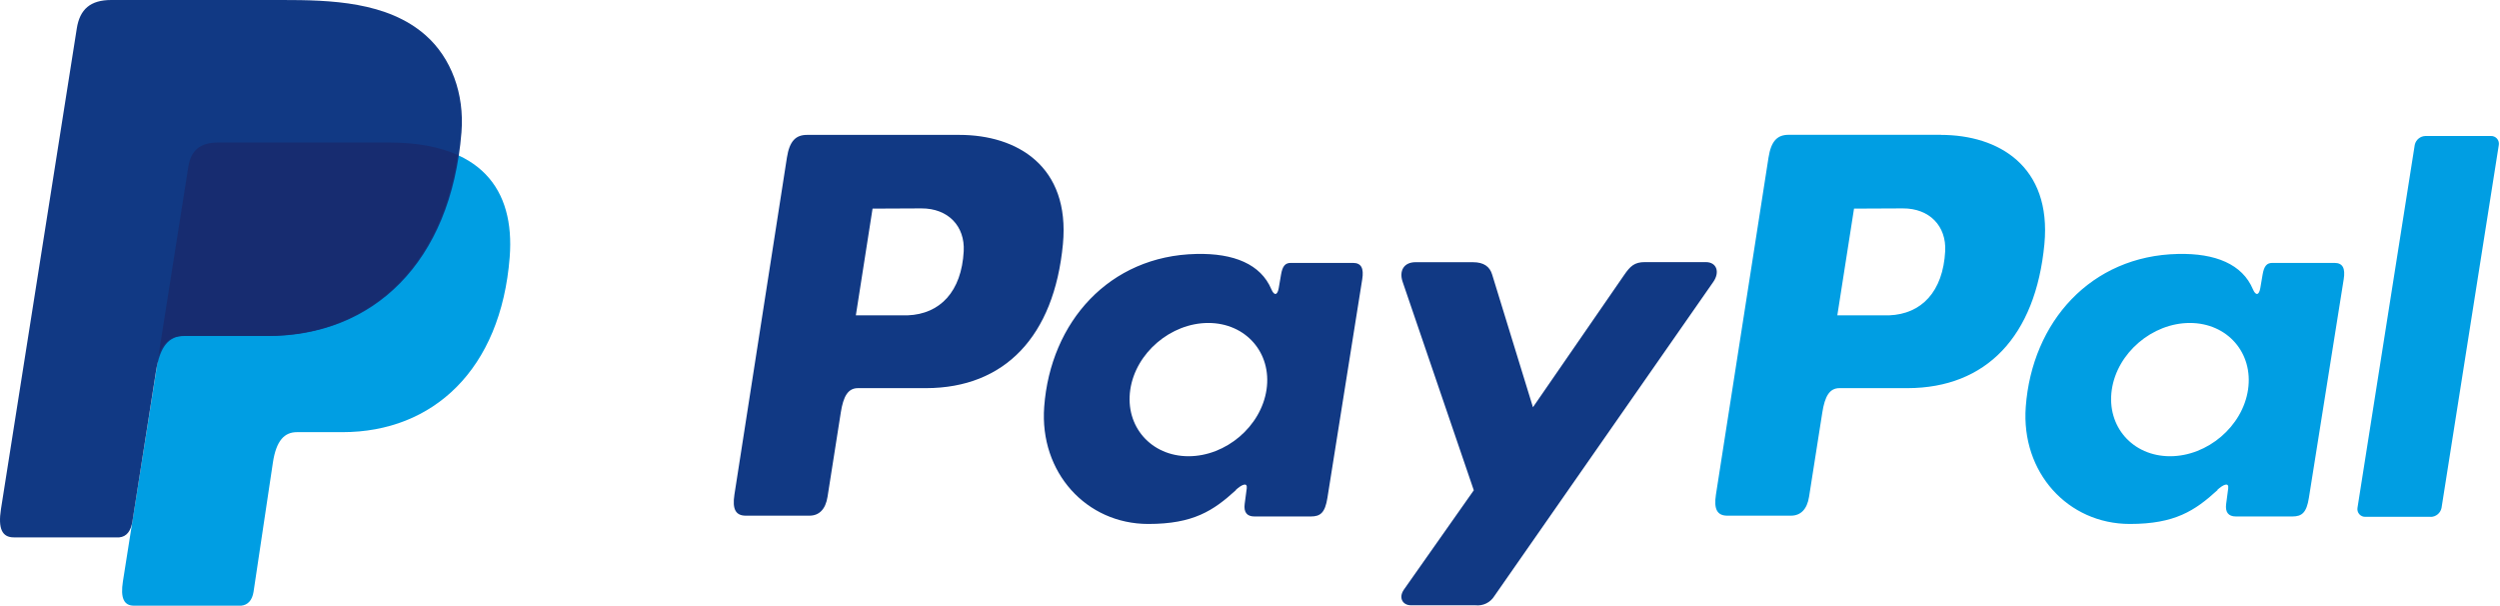
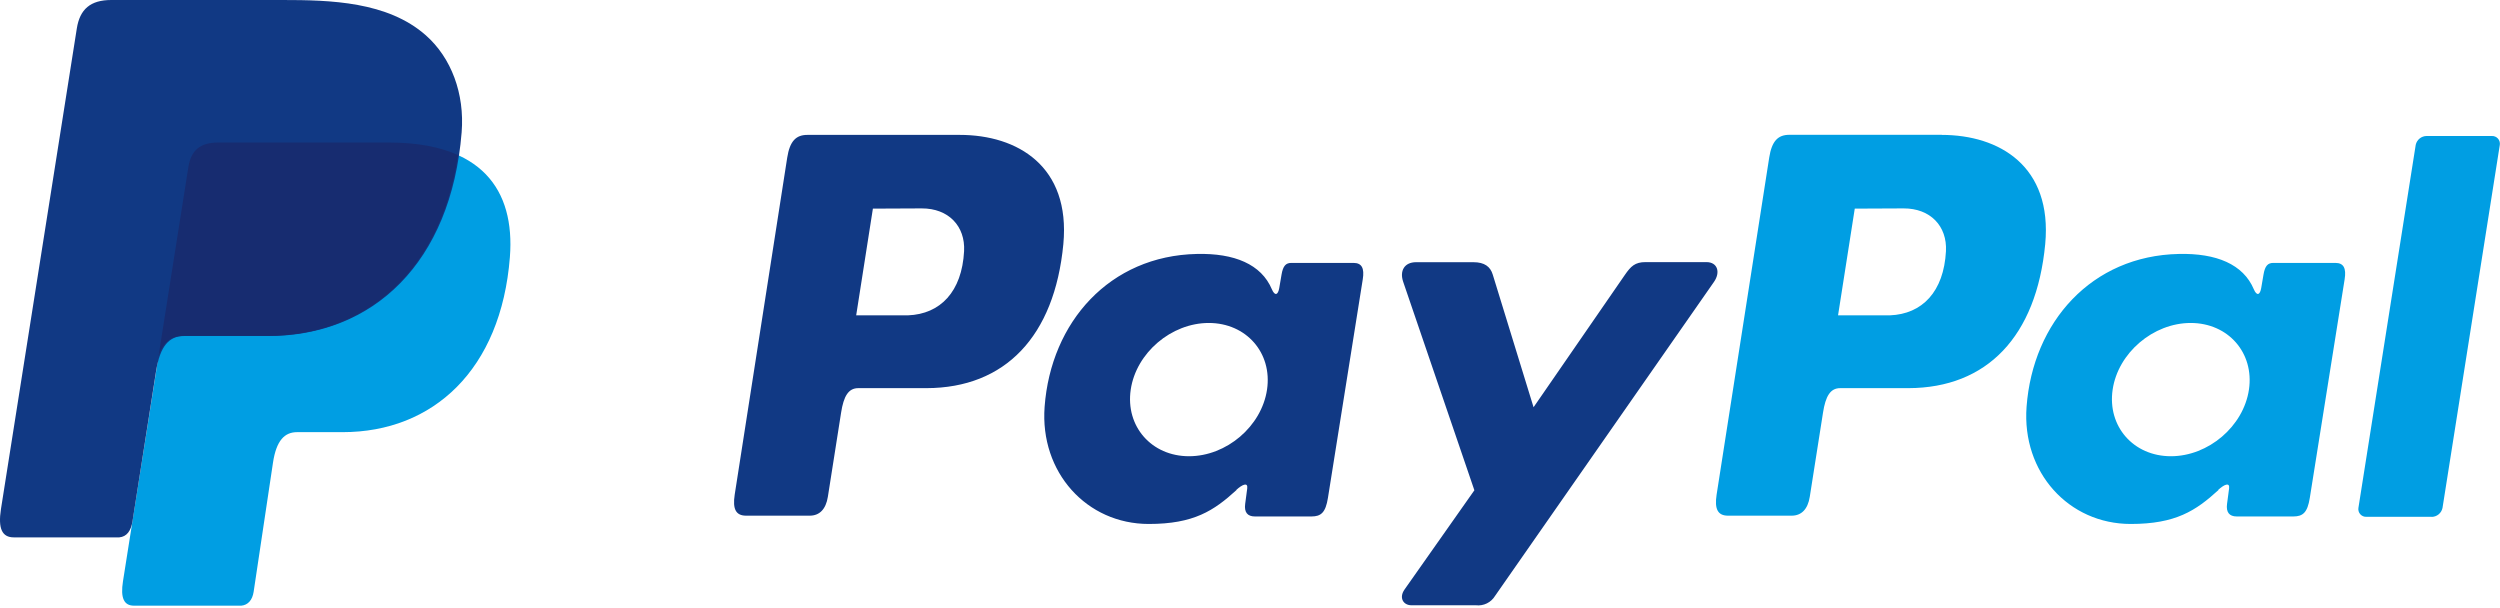
- <svg xmlns="http://www.w3.org/2000/svg" id="Layer_1" data-name="Layer 1" viewBox="0 0 566.93 137.35">
-   <defs>
-     <style>.cls-1{fill:#009ee3;}.cls-1,.cls-2,.cls-3{fill-rule:evenodd;}.cls-2{fill:#113984;}.cls-3{fill:#172c70;}</style>
-   </defs>
-   <path class="cls-1" d="M192.95,386.87h38.74c20.8,0,28.63,10.53,27.42,26-2,25.54-17.44,39.67-37.92,39.67H210.85c-2.81,0-4.7,1.86-5.46,6.9L201,488.74c-0.29,1.9-1.29,3-2.79,3.15H173.87c-2.29,0-3.1-1.75-2.5-5.54l14.84-93.93C186.79,388.66,188.85,386.87,192.95,386.87Z" transform="translate(-143.48 -354.54)" />
-   <path class="cls-2" d="M361.14,385.13c13.07,0,25.13,7.09,23.48,24.76-2,21-13.25,32.62-31,32.67H338.11c-2.23,0-3.31,1.82-3.89,5.55l-3,19.07c-0.45,2.88-1.93,4.3-4.11,4.3H312.68c-2.3,0-3.1-1.47-2.59-4.76L322,390.29c0.59-3.76,2-5.16,4.57-5.16h34.54Zm-23.5,40.92h11.75c7.35-.28,12.23-5.37,12.72-14.55,0.3-5.67-3.53-9.73-9.62-9.7l-11.06.05-3.79,24.2h0Zm86.21,39.58c1.32-1.2,2.66-1.82,2.47-.34l-0.47,3.54c-0.24,1.85.49,2.83,2.21,2.83h12.82c2.16,0,3.21-.87,3.74-4.21l7.9-49.58c0.4-2.49-.21-3.71-2.1-3.71H436.32c-1.27,0-1.89.71-2.22,2.65l-0.52,3.05c-0.27,1.59-1,1.87-1.68.27-2.39-5.66-8.49-8.2-17-8-19.77.41-33.1,15.42-34.53,34.66-1.1,14.88,9.56,26.57,23.62,26.57,10.2,0,14.76-3,19.9-7.7h0ZM413.11,458c-8.51,0-14.44-6.79-13.21-15.11s9.19-15.11,17.7-15.11,14.44,6.79,13.21,15.11S421.63,458,413.11,458h0Zm64.5-44h-13c-2.68,0-3.77,2-2.92,4.46l16.14,47.26L462,488.21c-1.33,1.88-.3,3.59,1.57,3.59h14.61a4.47,4.47,0,0,0,4.34-2.13l49.64-71.2c1.53-2.19.81-4.49-1.7-4.49H516.63c-2.37,0-3.32.94-4.68,2.91l-20.7,30L482,416.82C481.46,415,480.11,414,477.62,414Z" transform="translate(-143.48 -354.54)" />
-   <path class="cls-1" d="M583.8,385.13c13.07,0,25.13,7.09,23.48,24.76-2,21-13.25,32.62-31,32.67H560.78c-2.23,0-3.31,1.82-3.89,5.55l-3,19.07c-0.45,2.88-1.93,4.3-4.11,4.3H535.35c-2.3,0-3.1-1.47-2.59-4.76l11.93-76.45c0.59-3.76,2-5.16,4.57-5.16H583.8Zm-23.5,40.92h11.75c7.35-.28,12.23-5.37,12.72-14.55,0.3-5.67-3.53-9.73-9.62-9.7l-11.06.05-3.79,24.2h0Zm86.21,39.58c1.32-1.2,2.66-1.82,2.47-.34l-0.47,3.54c-0.24,1.85.49,2.83,2.21,2.83h12.82c2.16,0,3.21-.87,3.74-4.21l7.9-49.58c0.4-2.49-.21-3.71-2.1-3.71H659c-1.27,0-1.89.71-2.22,2.65l-0.52,3.05c-0.27,1.59-1,1.87-1.68.27-2.39-5.66-8.49-8.2-17-8-19.77.41-33.1,15.42-34.53,34.66-1.1,14.88,9.56,26.57,23.62,26.57,10.2,0,14.76-3,19.9-7.7h0ZM635.78,458c-8.51,0-14.44-6.79-13.21-15.11s9.19-15.11,17.7-15.11,14.44,6.79,13.21,15.11S644.29,458,635.78,458h0Zm59.13,13.74h-14.8a1.75,1.75,0,0,1-1.81-2l13-82.36a2.55,2.55,0,0,1,2.46-2h14.8a1.75,1.75,0,0,1,1.81,2l-13,82.36A2.55,2.55,0,0,1,694.91,471.76Z" transform="translate(-143.48 -354.54)" />
-   <path class="cls-2" d="M168.72,354.54h38.78c10.92,0,23.88.35,32.54,8,5.79,5.11,8.83,13.24,8.13,22-2.38,29.61-20.09,46.2-43.85,46.2H185.2c-3.26,0-5.41,2.16-6.33,8l-5.34,34c-0.35,2.2-1.3,3.5-3,3.66H146.6c-2.65,0-3.59-2-2.9-6.42L160.9,361C161.59,356.62,164,354.54,168.72,354.54Z" transform="translate(-143.48 -354.54)" />
-   <path class="cls-3" d="M179.43,435.29l6.77-42.87c0.59-3.76,2.65-5.56,6.75-5.56h38.74c6.41,0,11.6,1,15.66,2.85-3.89,26.36-20.94,41-43.26,41H185C182.44,430.72,180.56,432,179.43,435.29Z" transform="translate(-143.48 -354.54)" />
+ <svg xmlns="http://www.w3.org/2000/svg" width="803" height="195" viewBox="0 0 803 195" fill="none">
+   <path fill-rule="evenodd" clip-rule="evenodd" d="M70.067 45.792H124.938C154.399 45.792 165.49 60.707 163.776 82.618C160.943 118.793 139.074 138.807 110.066 138.807H95.421C91.44 138.807 88.763 141.442 87.687 148.58L81.469 190.081C81.058 192.772 79.642 194.33 77.517 194.542H43.042C39.798 194.542 38.651 192.064 39.501 186.696L60.52 53.653C61.342 48.327 64.26 45.792 70.067 45.792Z" fill="#009EE3" />
+   <path fill-rule="evenodd" clip-rule="evenodd" d="M308.291 43.328C326.804 43.328 343.885 53.37 341.548 78.398C338.716 108.142 322.781 124.601 297.64 124.672H275.672C272.513 124.672 270.983 127.249 270.162 132.533L265.913 159.543C265.275 163.623 263.179 165.634 260.091 165.634H239.652C236.395 165.634 235.262 163.552 235.984 158.892L252.853 50.636C253.689 45.311 255.686 43.328 259.326 43.328H308.249H308.291ZM275.006 101.287H291.649C302.059 100.89 308.971 93.681 309.665 80.678C310.09 72.647 304.665 66.897 296.039 66.939L280.374 67.01L275.006 101.287ZM397.114 157.348C398.983 155.648 400.881 154.77 400.612 156.866L399.947 161.88C399.607 164.501 400.641 165.889 403.077 165.889H421.235C424.294 165.889 425.782 164.657 426.532 159.926L437.722 89.701C438.288 86.174 437.425 84.446 434.748 84.446H414.776C412.977 84.446 412.099 85.451 411.632 88.199L410.895 92.519C410.513 94.771 409.479 95.168 408.516 92.902C405.131 84.885 396.491 81.287 384.437 81.57C356.435 82.151 337.554 103.411 335.529 130.663C333.971 151.739 349.069 168.297 368.984 168.297C383.431 168.297 389.89 164.047 397.17 157.39L397.114 157.348ZM381.902 146.541C369.848 146.541 361.449 136.923 363.191 125.139C364.933 113.355 376.208 103.737 388.261 103.737C400.315 103.737 408.714 113.355 406.972 125.139C405.23 136.923 393.969 146.541 381.902 146.541ZM473.259 84.219H454.846C451.05 84.219 449.506 87.052 450.71 90.536L473.571 157.475L451.149 189.33C449.266 191.993 450.724 194.415 453.373 194.415H474.067C475.273 194.555 476.494 194.344 477.583 193.809C478.673 193.274 479.586 192.438 480.214 191.398L550.524 90.55C552.691 87.448 551.671 84.191 548.116 84.191H528.527C525.171 84.191 523.825 85.522 521.899 88.312L492.579 130.805L479.477 88.213C478.713 85.635 476.8 84.219 473.274 84.219H473.259Z" fill="#113984" />
+   <path fill-rule="evenodd" clip-rule="evenodd" d="M623.667 43.328C642.179 43.328 659.261 53.37 656.924 78.398C654.091 108.142 638.157 124.601 613.016 124.672H591.062C587.903 124.672 586.373 127.249 585.552 132.533L581.303 159.543C580.665 163.623 578.569 165.634 575.481 165.634H555.042C551.785 165.634 550.652 163.552 551.374 158.892L568.272 50.608C569.107 45.282 571.104 43.299 574.745 43.299H623.667V43.328ZM590.382 101.287H607.024C617.435 100.89 624.347 93.681 625.041 80.678C625.466 72.647 620.041 66.897 611.415 66.939L595.75 67.01L590.382 101.287ZM712.49 157.348C714.359 155.648 716.257 154.77 715.988 156.866L715.322 161.88C714.982 164.501 716.016 165.889 718.453 165.889H736.611C739.67 165.889 741.158 164.657 741.908 159.926L753.098 89.701C753.664 86.174 752.8 84.446 750.123 84.446H730.18C728.382 84.446 727.503 85.451 727.036 88.199L726.3 92.519C725.917 94.771 724.883 95.168 723.92 92.902C720.535 84.885 711.895 81.287 699.841 81.57C671.839 82.151 652.958 103.411 650.933 130.663C649.375 151.739 664.474 168.297 684.388 168.297C698.835 168.297 705.294 164.047 712.575 157.39L712.49 157.348ZM697.292 146.541C685.238 146.541 676.839 136.923 678.581 125.139C680.323 113.355 691.598 103.737 703.651 103.737C715.705 103.737 724.104 113.355 722.362 125.139C720.62 136.923 709.345 146.541 697.292 146.541ZM781.043 166.002H760.081C759.716 166.018 759.352 165.954 759.015 165.813C758.679 165.673 758.377 165.46 758.132 165.189C757.887 164.919 757.705 164.597 757.599 164.248C757.492 163.899 757.464 163.53 757.517 163.169L775.93 46.515C776.106 45.718 776.546 45.005 777.179 44.491C777.811 43.977 778.599 43.691 779.415 43.682H800.377C800.742 43.666 801.106 43.73 801.442 43.87C801.779 44.011 802.081 44.224 802.326 44.495C802.571 44.765 802.753 45.087 802.859 45.436C802.966 45.785 802.993 46.153 802.941 46.515L784.528 163.169C784.358 163.971 783.92 164.69 783.287 165.21C782.654 165.73 781.863 166.019 781.043 166.03V166.002Z" fill="#009EE3" />
+   <path fill-rule="evenodd" clip-rule="evenodd" d="M35.748 0H90.676C106.143 0 124.499 0.496 136.765 11.331C144.966 18.569 149.272 30.084 148.281 42.492C144.91 84.432 119.825 107.93 86.171 107.93H59.09C54.472 107.93 51.427 110.989 50.124 119.261L42.56 167.419C42.065 170.535 40.719 172.376 38.311 172.603H4.417C0.663 172.603 -0.668 169.77 0.309 163.509L24.671 9.15C25.649 2.946 29.062 0 35.748 0Z" fill="#113984" />
+   <path fill-rule="evenodd" clip-rule="evenodd" d="M50.917 114.374L60.506 53.653C61.342 48.327 64.26 45.778 70.067 45.778H124.938C134.017 45.778 141.368 47.194 147.119 49.815C141.609 87.151 117.46 107.887 85.846 107.887H58.806C55.181 107.901 52.518 109.714 50.917 114.374Z" fill="#172C70" />
</svg>
